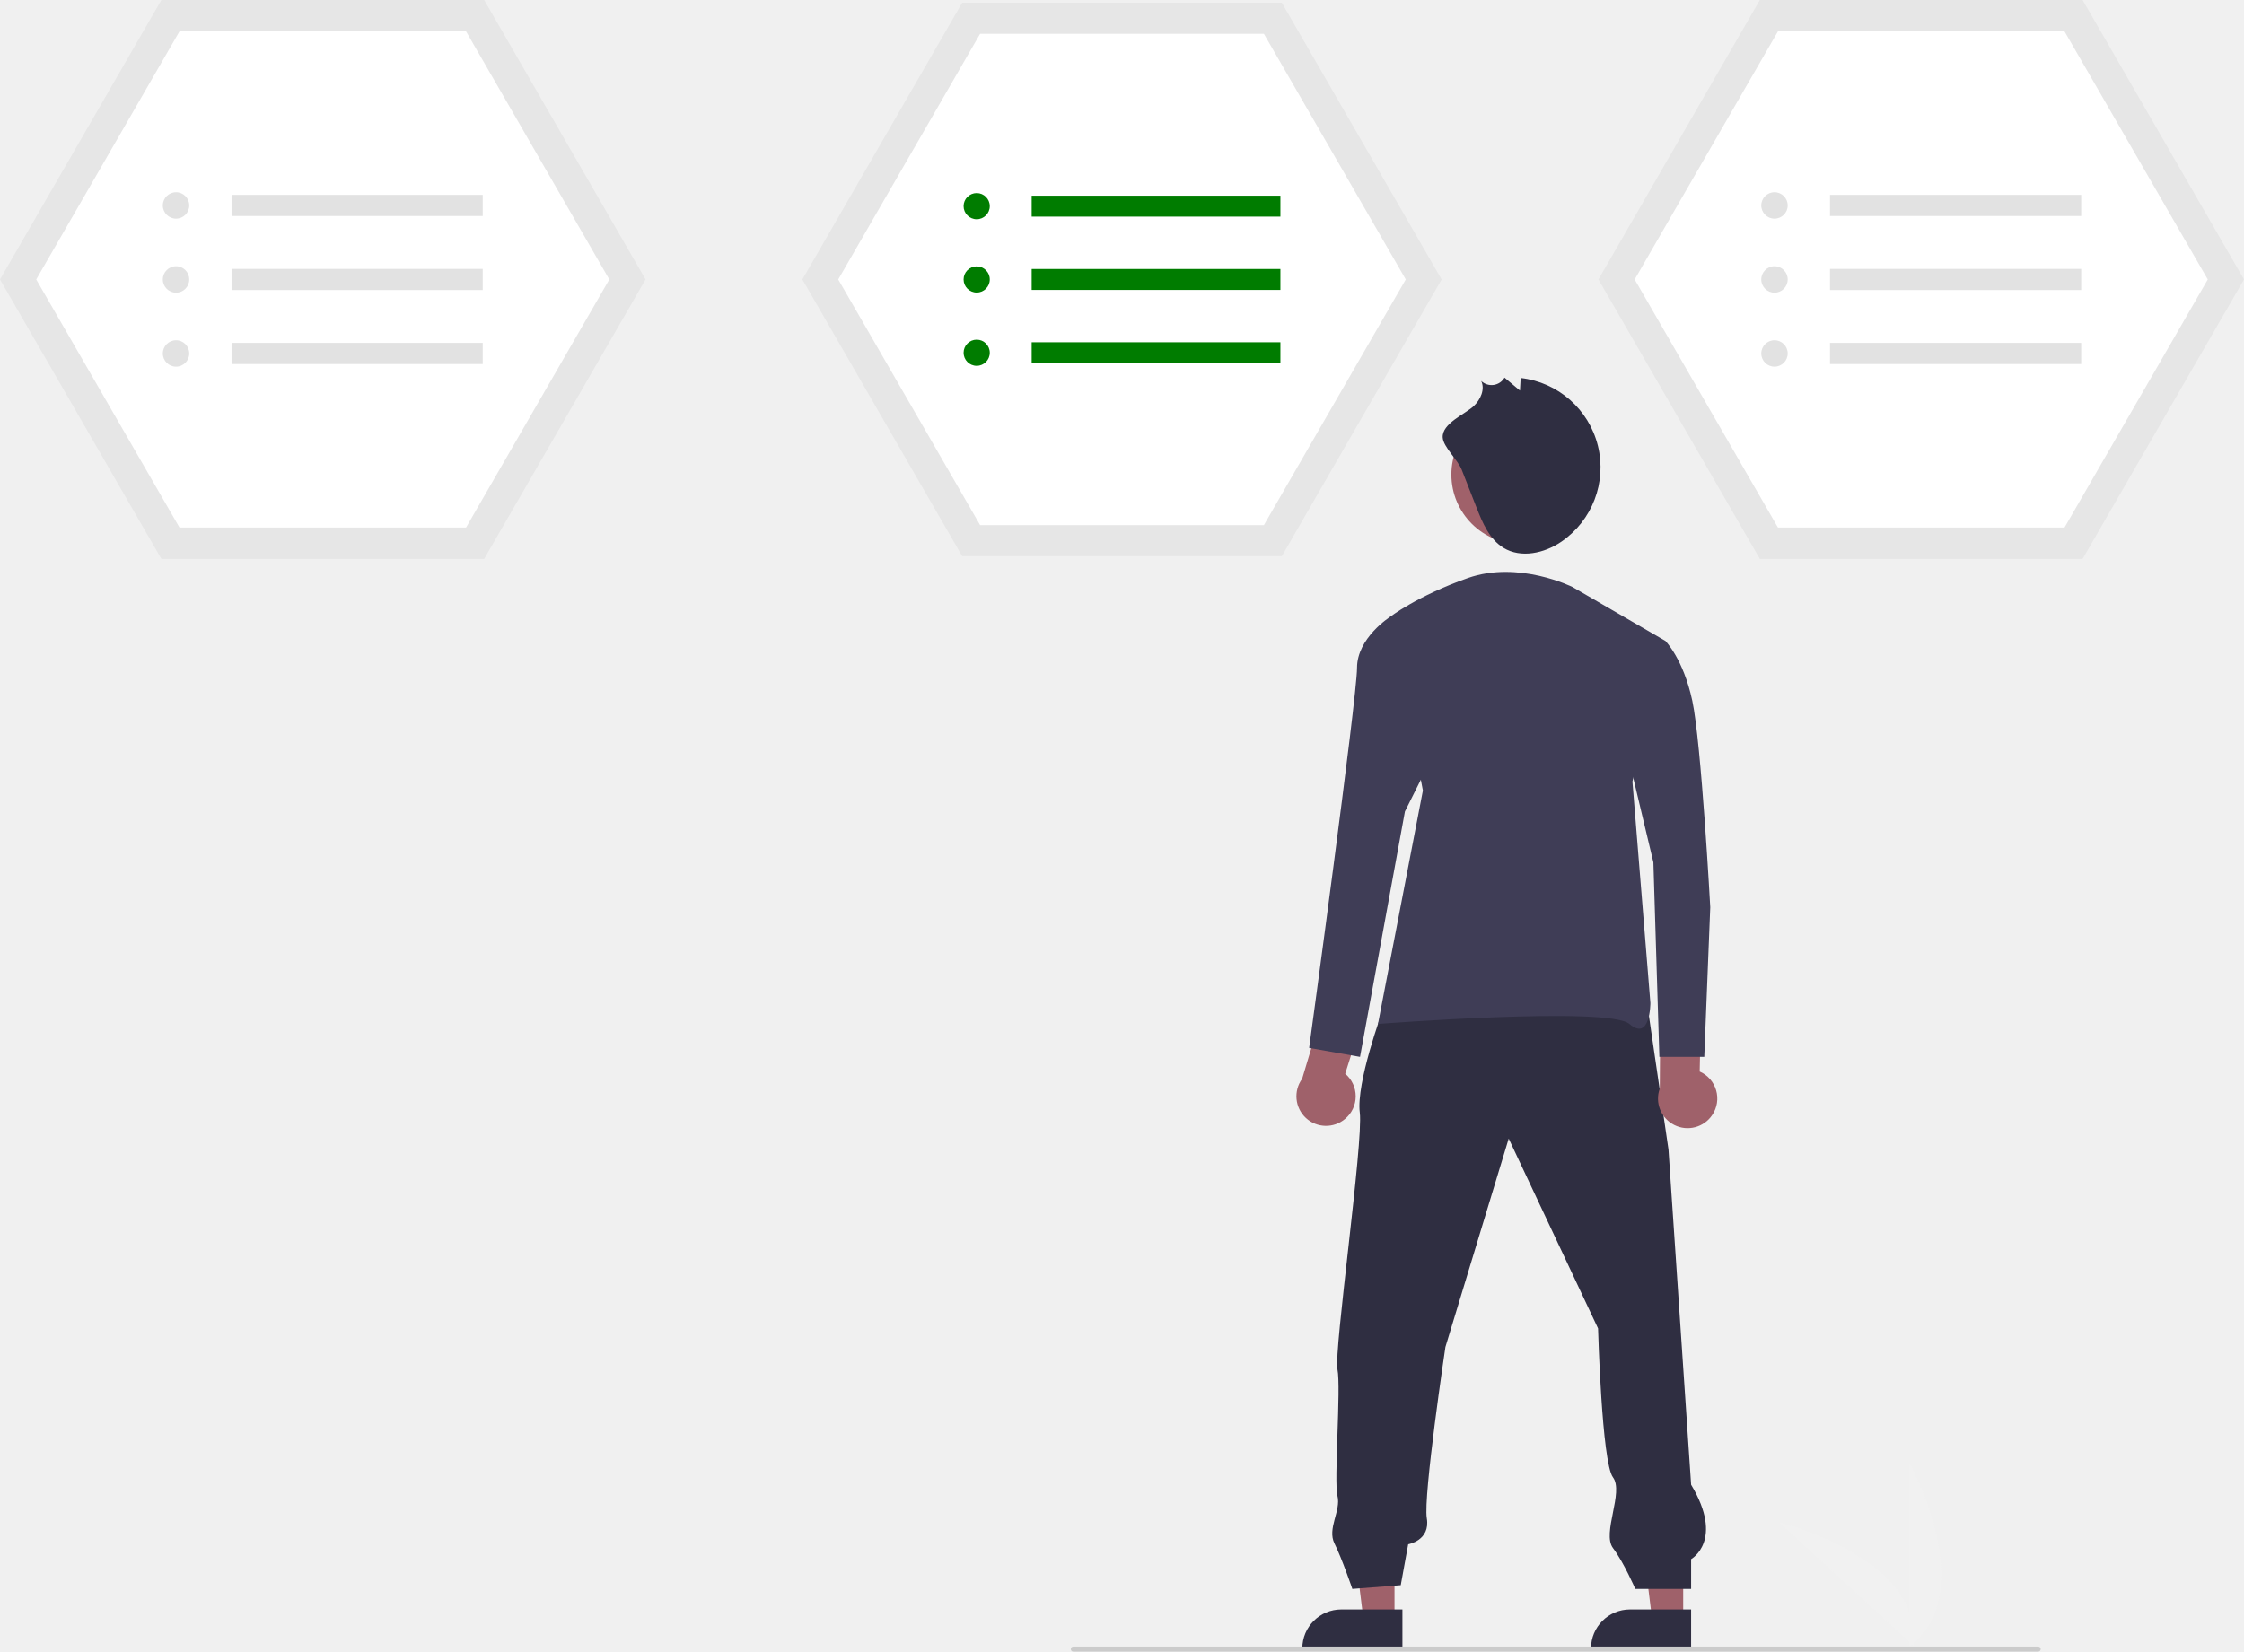
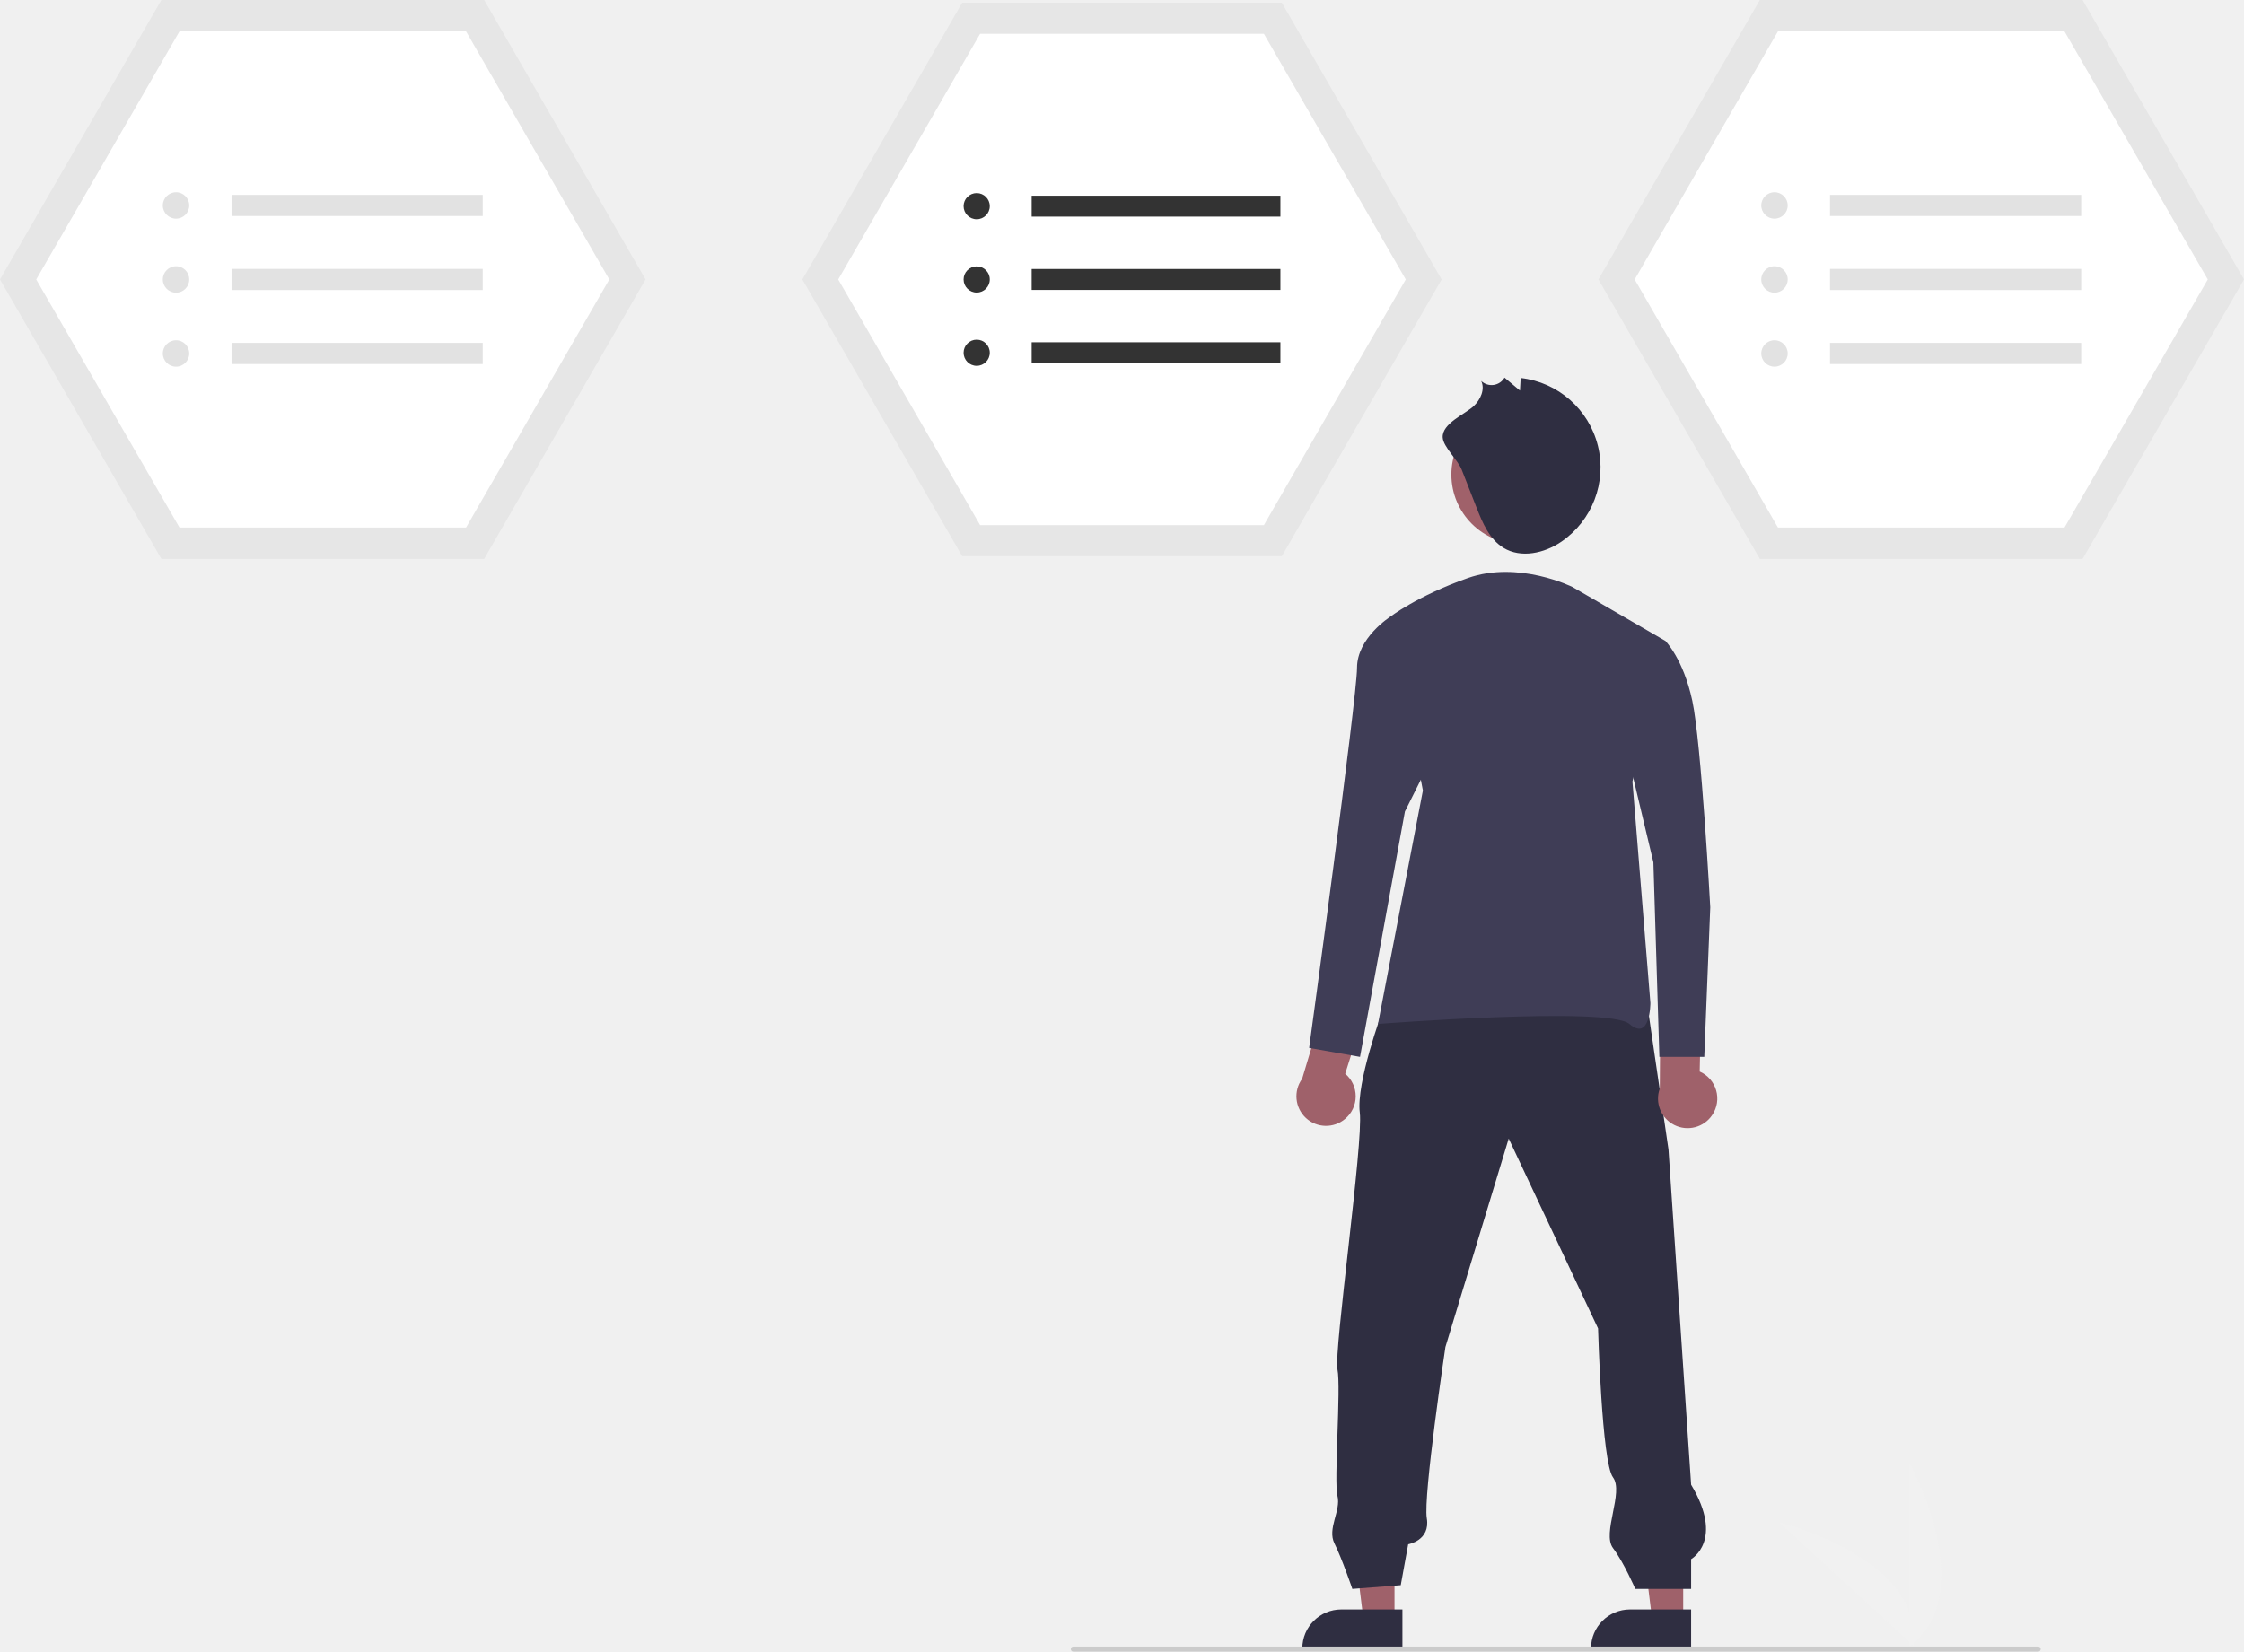
<svg xmlns="http://www.w3.org/2000/svg" data-name="Layer 1" width="886.115" height="652.383" viewBox="0 0 886.115 652.383">
  <path d="M911,774.062v-72.34S939.192,753.008,911,774.062Z" transform="translate(-156.9425 -123.8088)" fill="#f1f1f1" />
  <path d="M912.741,774.049l-53.29-48.921S916.297,739.044,912.741,774.049Z" transform="translate(-156.9425 -123.8088)" fill="#f1f1f1" />
  <polygon points="191.188 0 63.729 0 0 110.382 63.729 220.765 191.188 220.765 254.917 110.382 191.188 0" fill="#e6e6e6" />
  <path d="M227.825,332.184H340.977l56.576-97.992L340.977,136.199H227.825l-56.576,97.992Z" transform="translate(-156.9425 -123.8088)" fill="#fff" />
  <circle cx="69.516" cy="81.15" r="5.22" fill="#e2e2e2" />
  <circle cx="69.516" cy="110.382" r="5.22" fill="#e2e2e2" />
  <circle cx="69.516" cy="139.615" r="5.22" fill="#e2e2e2" />
  <rect x="91.44" y="76.974" width="99.181" height="8.352" fill="#e2e2e2" />
  <rect x="91.44" y="106.206" width="99.181" height="8.352" fill="#e2e2e2" />
  <rect x="91.44" y="135.439" width="99.181" height="8.352" fill="#e2e2e2" />
  <polygon points="822.386 0 694.927 0 631.198 110.382 694.927 220.765 822.386 220.765 886.115 110.382 822.386 0" fill="#e6e6e6" />
  <path d="M859.023,332.184h113.152l56.576-97.992-56.576-97.992H859.023l-56.576,97.992Z" transform="translate(-156.9425 -123.8088)" fill="#fff" />
  <circle cx="700.714" cy="81.15" r="5.22" fill="#e2e2e2" />
  <circle cx="700.714" cy="110.382" r="5.22" fill="#e2e2e2" />
  <circle cx="700.714" cy="139.615" r="5.22" fill="#e2e2e2" />
  <rect x="722.638" y="76.974" width="99.181" height="8.352" fill="#e2e2e2" />
  <rect x="722.638" y="106.206" width="99.181" height="8.352" fill="#e2e2e2" />
  <rect x="722.638" y="135.439" width="99.181" height="8.352" fill="#e2e2e2" />
  <polygon points="506.167 1.072 379.946 1.072 316.836 110.382 379.946 219.693 506.167 219.693 569.279 110.382 506.167 1.072" fill="#e6e6e6" />
  <path d="M543.973,331.232H656.026L712.053,234.191,656.026,137.15H543.973l-56.027,97.041Z" transform="translate(-156.9425 -123.8088)" fill="#fff" />
-   <circle cx="385.677" cy="81.434" r="5.169" fill="#007C00" />
-   <circle cx="385.677" cy="110.382" r="5.169" fill="#007C00" />
-   <circle cx="385.677" cy="139.331" r="5.169" fill="#007C00" />
-   <rect x="407.389" y="77.298" width="98.218" height="8.271" fill="#007C00" />
-   <rect x="407.389" y="106.247" width="98.218" height="8.271" fill="#007C00" />
-   <rect x="407.389" y="135.195" width="98.218" height="8.271" fill="#007C00" />
+   <circle cx="385.677" cy="81.434" r="5.169" fill="#333" />
+   <circle cx="385.677" cy="110.382" r="5.169" fill="#333" />
+   <circle cx="385.677" cy="139.331" r="5.169" fill="#333" />
+   <rect x="407.389" y="77.298" width="98.218" height="8.271" fill="#333" />
+   <rect x="407.389" y="106.247" width="98.218" height="8.271" fill="#333" />
+   <rect x="407.389" y="135.195" width="98.218" height="8.271" fill="#333" />
  <polygon points="550.665 639.737 538.405 639.736 532.573 592.448 550.667 592.449 550.665 639.737" fill="#9f616a" />
  <path d="M710.734,775.43l-39.531-.001v-.5a15.387,15.387,0,0,1,15.386-15.386h.001l24.144.001Z" transform="translate(-156.9425 -123.8088)" fill="#2f2e41" />
  <polygon points="664.665 639.737 652.405 639.736 646.573 592.448 664.667 592.449 664.665 639.737" fill="#9f616a" />
  <path d="M824.734,775.43l-39.531-.001v-.5a15.387,15.387,0,0,1,15.386-15.386h.001l24.144.001Z" transform="translate(-156.9425 -123.8088)" fill="#2f2e41" />
  <path d="M702.721,523.571s-10.291,27.932-8.82,39.692-10.291,94.085-8.82,101.436-1.47,44.102,0,49.983-4.126,12.904-1.186,18.784,7.066,17.968,7.066,17.968l19.111-1.47,2.94-16.171s8.82-1.47,7.35-10.291,7.35-67.624,7.35-67.624l24.991-82.324,35.282,74.974s1.47,52.923,5.88,58.803-4.41,22.051,0,27.932,8.82,16.171,8.82,16.171h22.051V739.672s13.231-7.35,0-29.402l-8.94-132.427-8.82-60.273Z" transform="translate(-156.9425 -123.8088)" fill="#2f2e41" />
  <circle cx="600.581" cy="187.456" r="27.457" fill="#a0616a" />
  <path d="M734.157,309.371q2.906,7.425,5.812,14.85c2.382,6.085,5.11,12.596,10.693,15.992,6.893,4.193,16.099,2.149,22.767-2.394a35.553,35.553,0,0,0-16.003-64.709l-.276,4.97-6.099-5.112a5.93,5.93,0,0,1-9.217,1.304c1.602,3.321-.247,7.372-2.917,9.916-3.281,3.125-12.664,6.881-12.275,12.469C726.903,300.385,732.645,305.507,734.157,309.371Z" transform="translate(-156.9425 -123.8088)" fill="#2f2e41" />
  <path d="M833.104,564.187a11.626,11.626,0,0,0-4.982-17.117l.549-26.562-16.06-4.27-.248,37.522a11.689,11.689,0,0,0,20.742,10.428Z" transform="translate(-156.9425 -123.8088)" fill="#9f616a" />
  <path d="M777.92,355.692s-21.277-10.639-41.373-3.546-30.734,15.367-30.734,15.367l13.003,68.56-17.731,92.202s91.02-7.092,99.294,0,8.275-8.275,8.275-8.275L801.561,432.527l13.003-55.558Z" transform="translate(-156.9425 -123.8088)" fill="#3f3d56" />
  <path d="M688.115,565.76a11.626,11.626,0,0,0,.024-17.827l7.984-25.34-14.215-8.608-10.773,35.943a11.689,11.689,0,0,0,16.98,15.832Z" transform="translate(-156.9425 -123.8088)" fill="#9f616a" />
  <path d="M714.087,367.513H705.813s-13.003,8.275-13.003,20.095-18.913,150.124-18.913,150.124l20.095,3.546,17.731-96.93,13.003-26.006Z" transform="translate(-156.9425 -123.8088)" fill="#3f3d56" />
  <path d="M792.104,376.97h22.459s7.092,7.092,10.639,23.642,7.092,81.563,7.092,81.563L829.931,541.278H812.2l-2.364-76.835L798.015,414.796Z" transform="translate(-156.9425 -123.8088)" fill="#3f3d56" />
  <path d="M961.783,776.191h-381a1,1,0,0,1,0-2h381a1,1,0,0,1,0,2Z" transform="translate(-156.9425 -123.8088)" fill="#cbcbcb" />
</svg>
